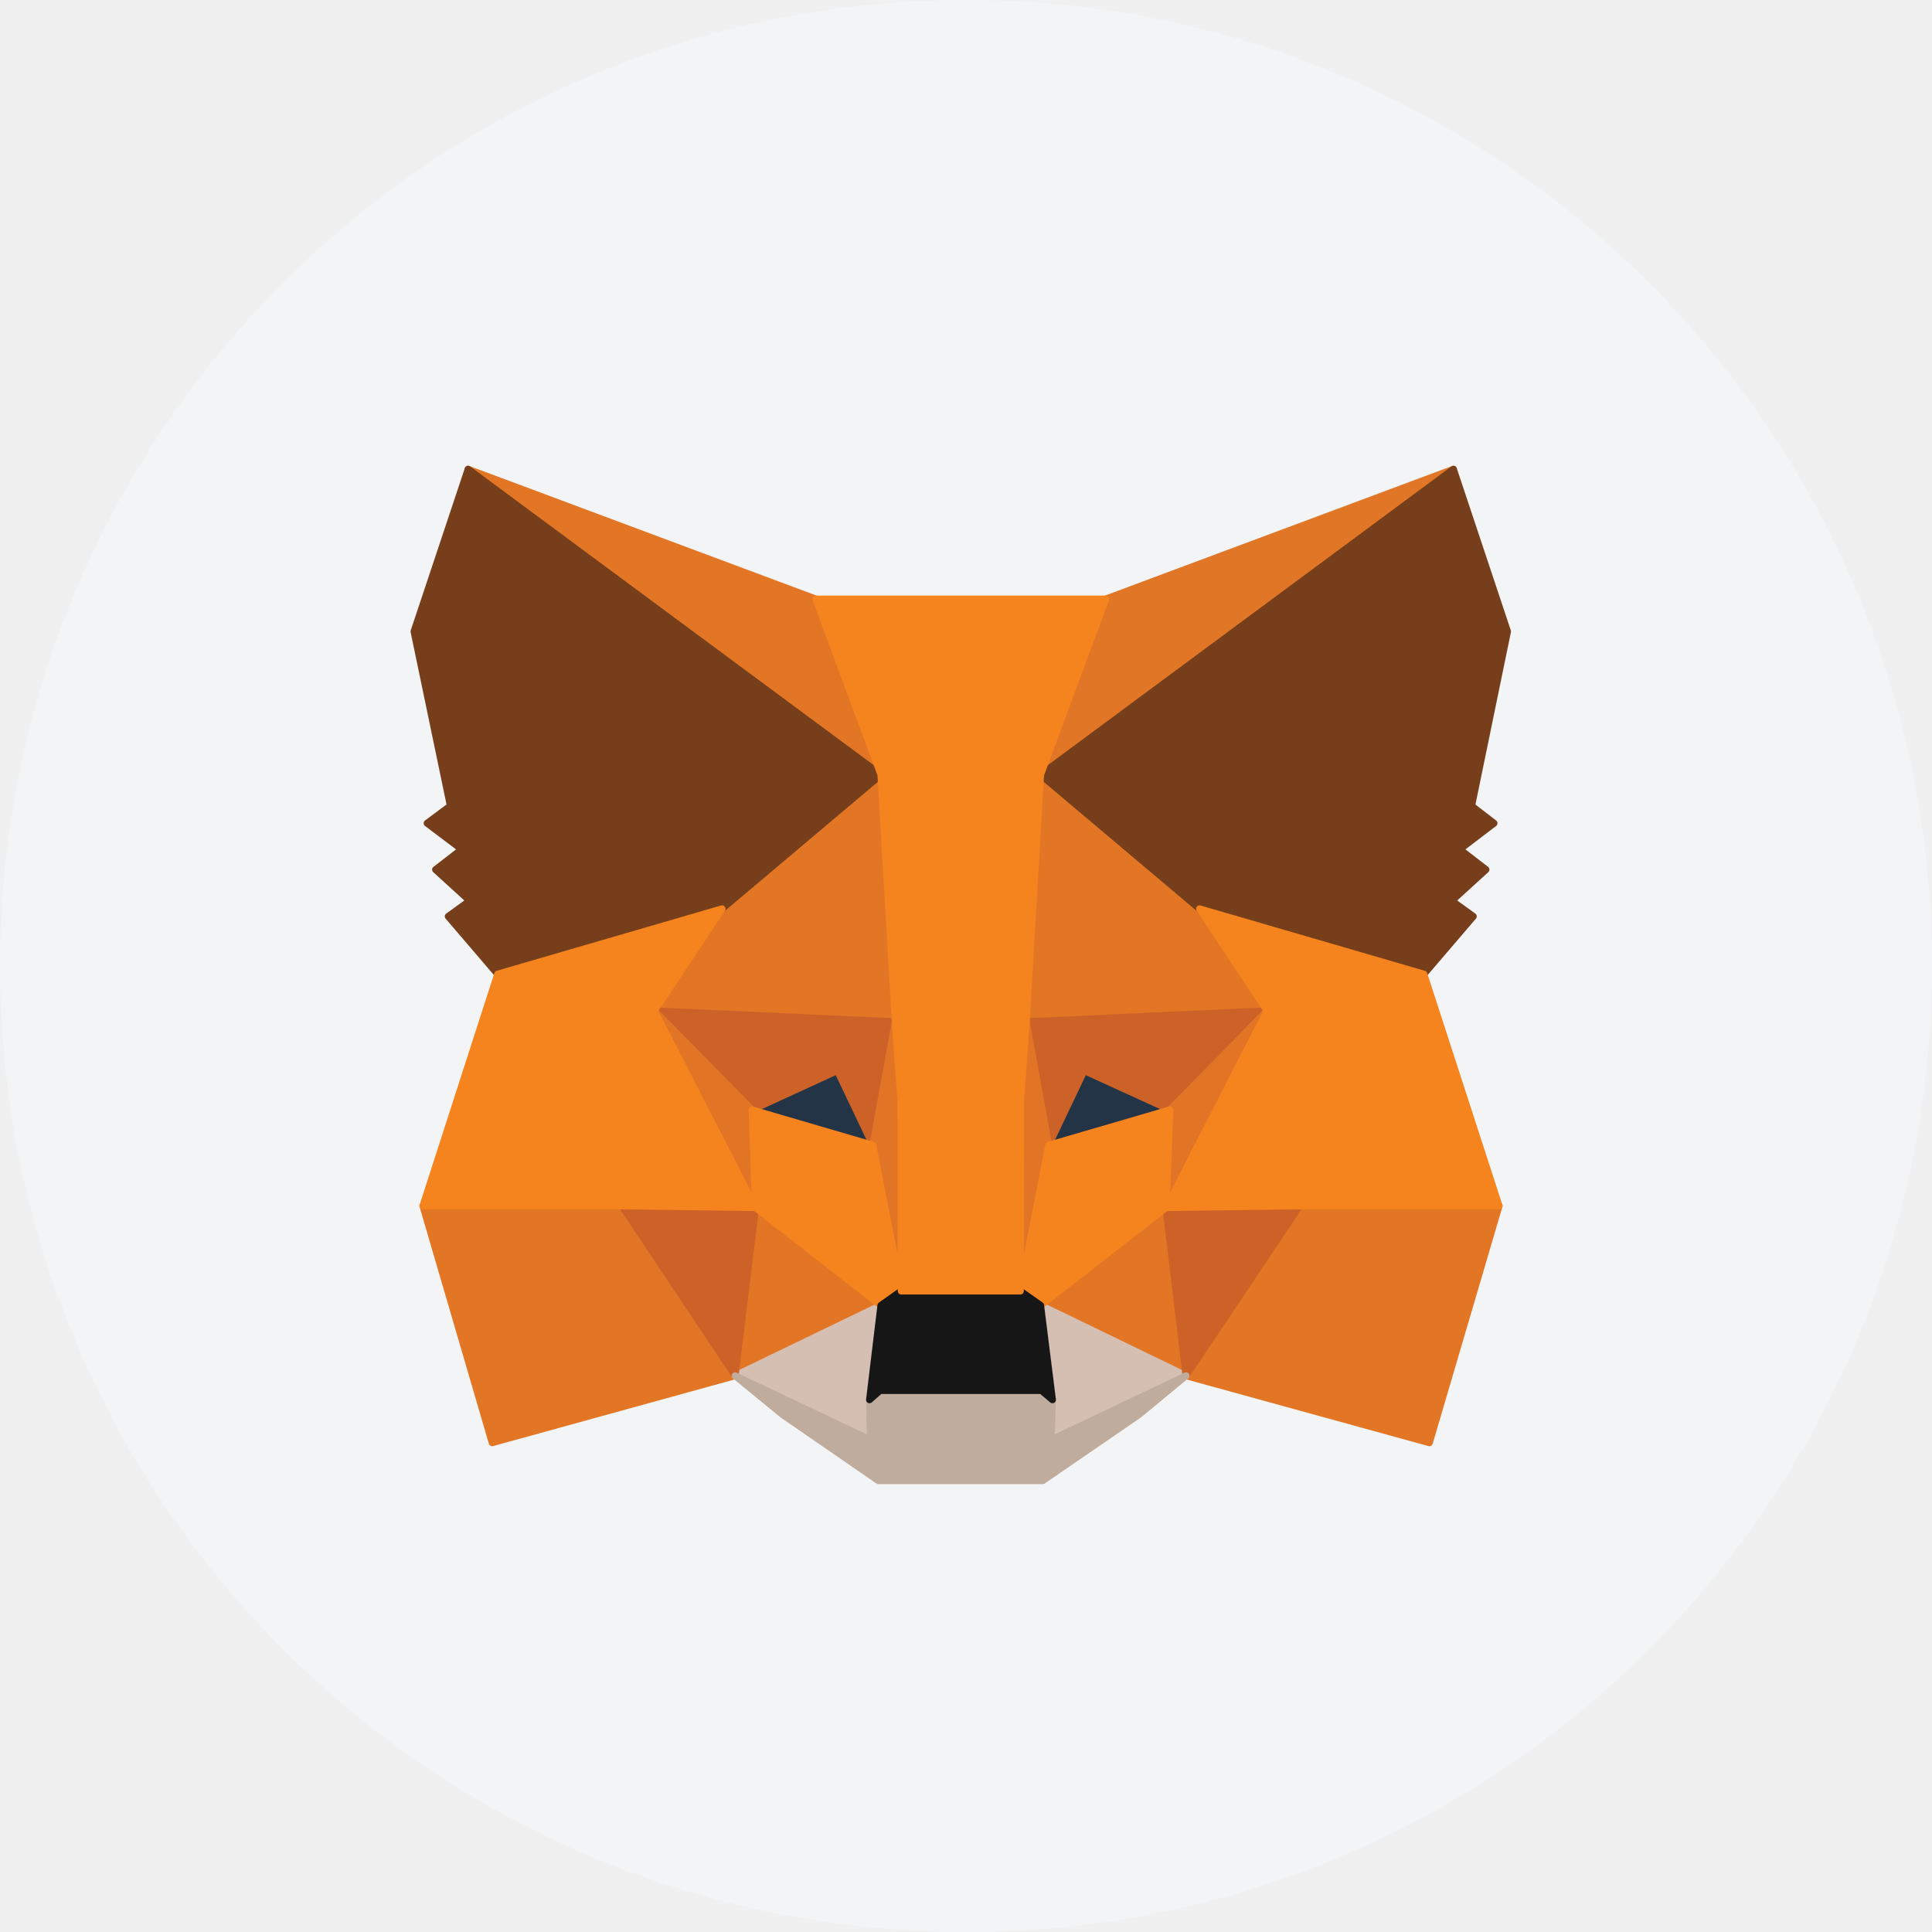
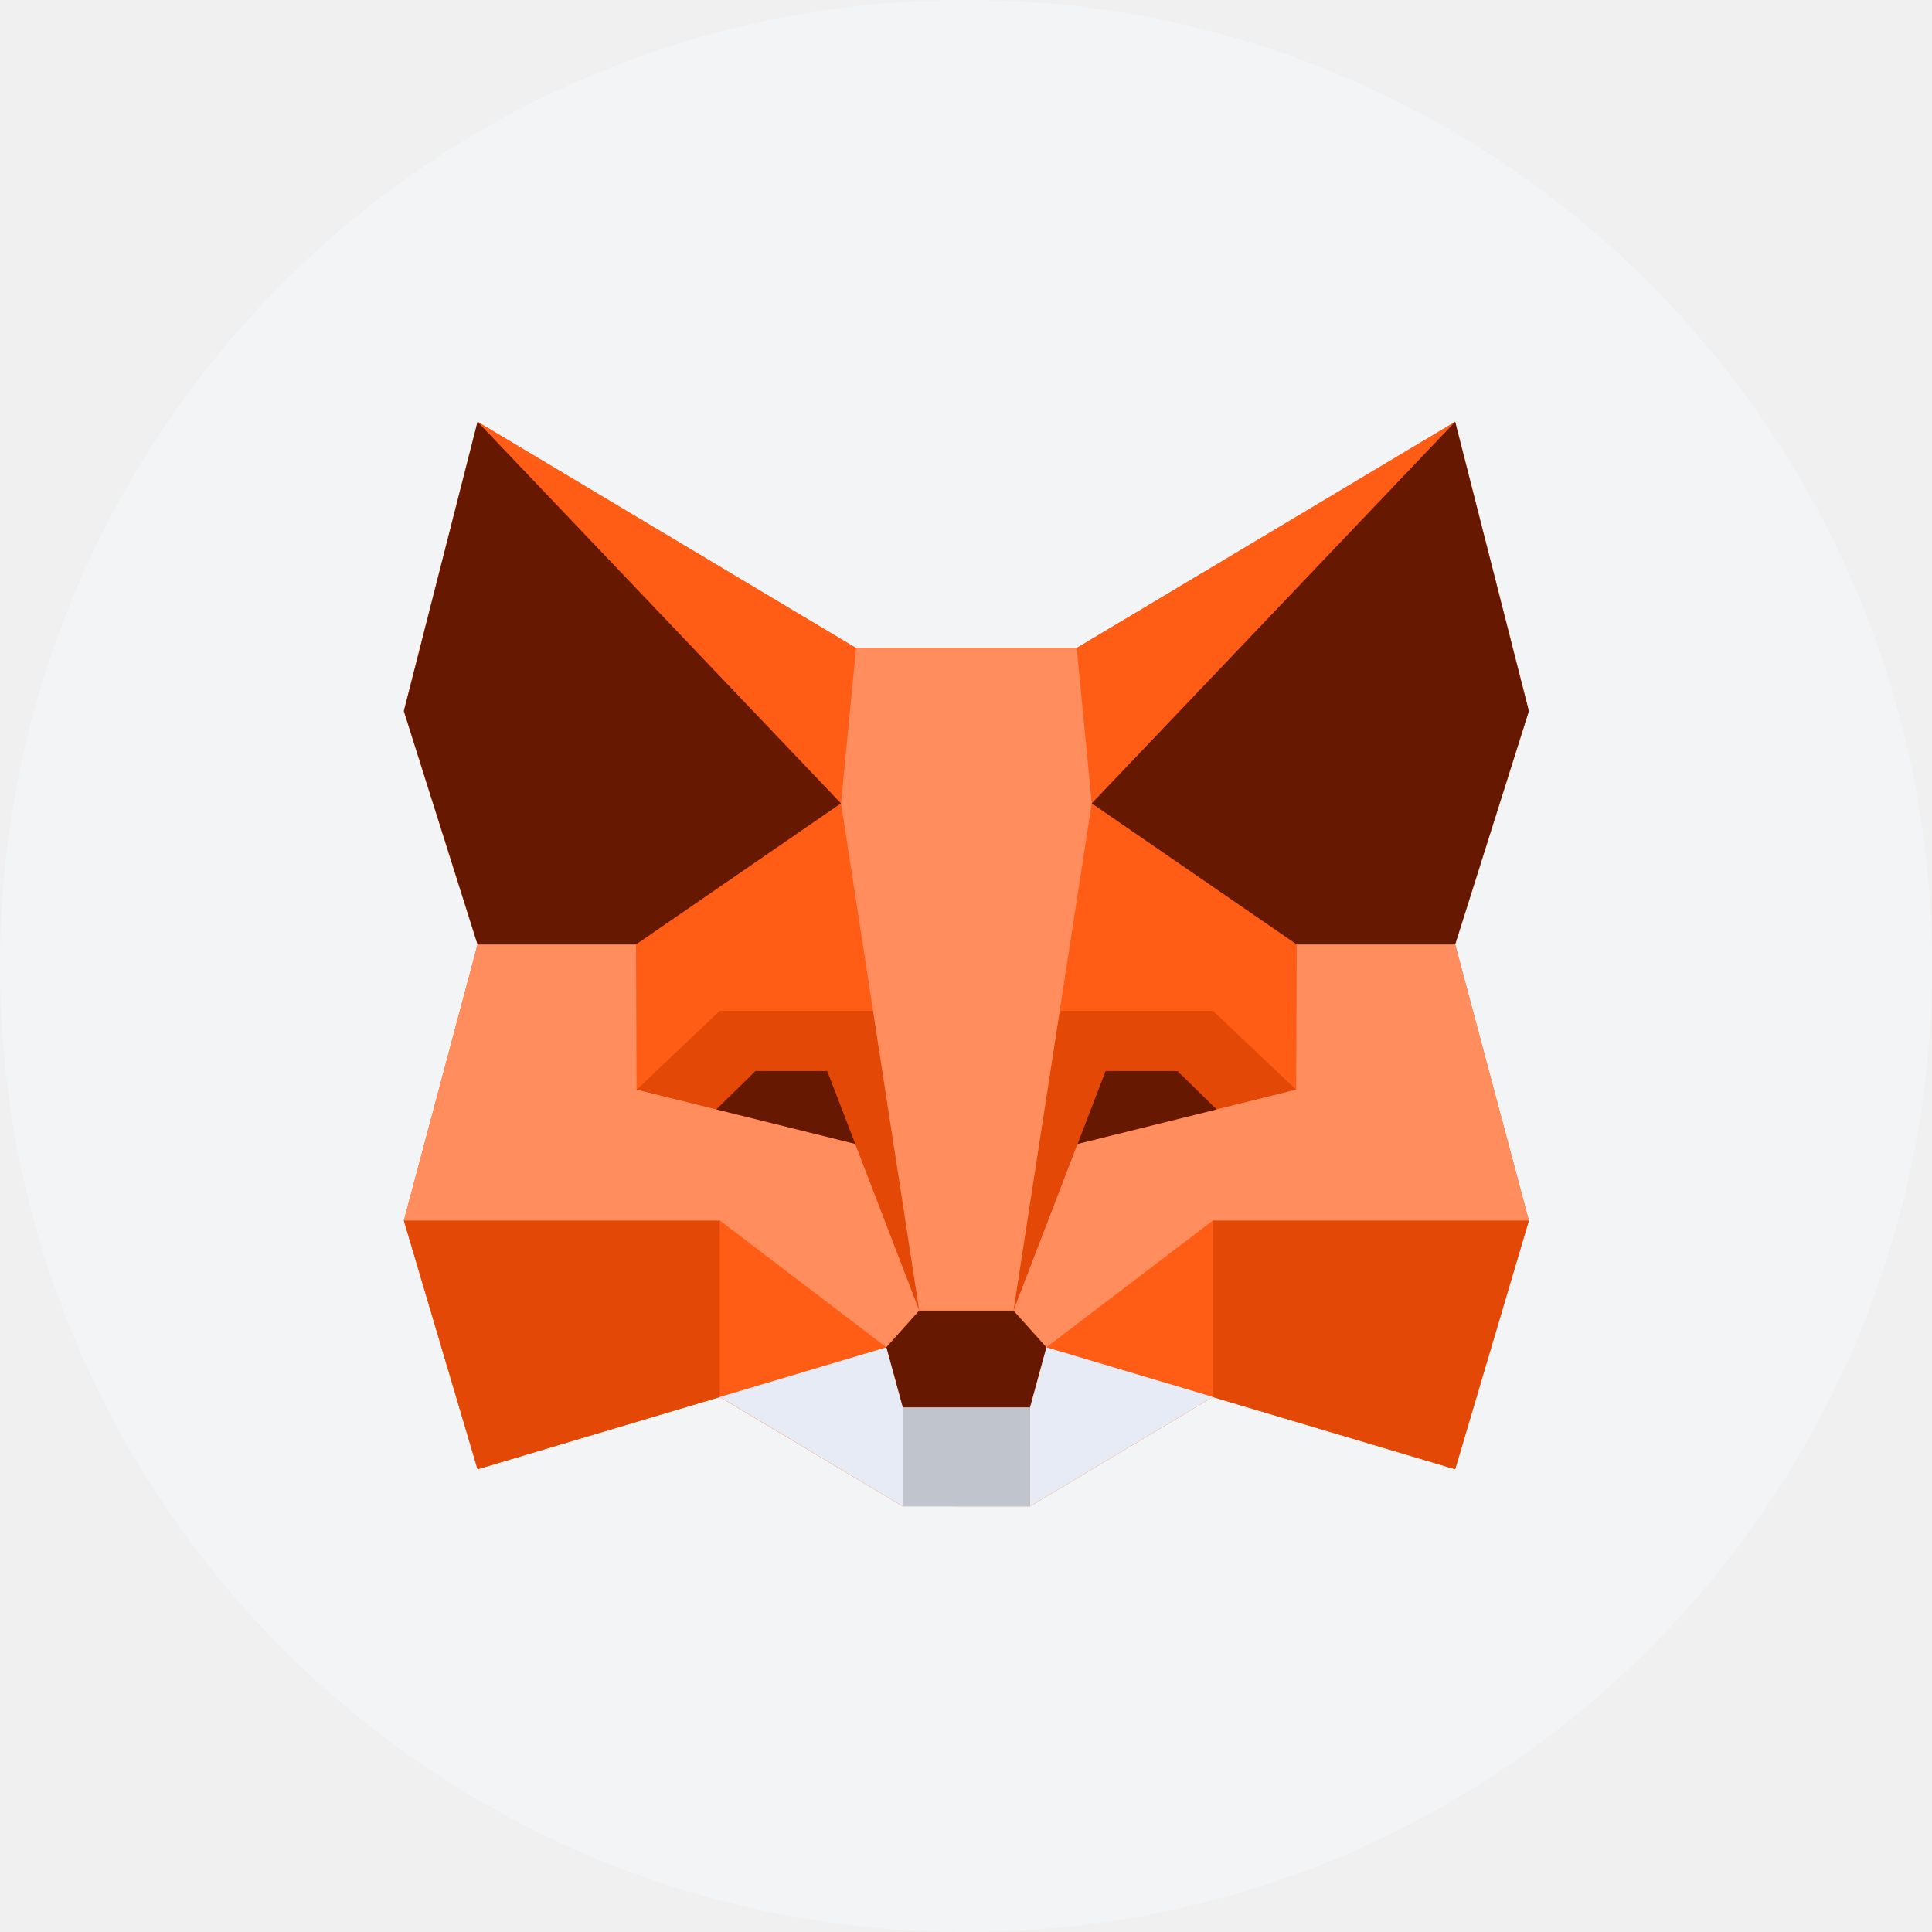
<svg xmlns="http://www.w3.org/2000/svg" width="70" height="70" viewBox="0 0 70 70" fill="none">
-   <circle cx="35" cy="35" r="35" fill="#F2F4F6" />
-   <path d="M52.661 17L37.183 28.453L40.062 21.703L52.661 17Z" fill="#E17726" stroke="#E17726" stroke-width="0.25" stroke-linecap="round" stroke-linejoin="round" />
-   <path d="M16.96 17L32.3 28.559L29.559 21.703L16.96 17Z" fill="#E27625" stroke="#E27625" stroke-width="0.25" stroke-linecap="round" stroke-linejoin="round" />
-   <path d="M47.089 43.555L42.971 49.846L51.789 52.274L54.315 43.692L47.089 43.555Z" fill="#E27625" stroke="#E27625" stroke-width="0.25" stroke-linecap="round" stroke-linejoin="round" />
-   <path d="M15.322 43.692L17.832 52.274L26.635 49.846L22.532 43.555L15.322 43.692Z" fill="#E27625" stroke="#E27625" stroke-width="0.25" stroke-linecap="round" stroke-linejoin="round" />
-   <path d="M26.161 32.927L23.711 36.622L32.438 37.019L32.147 27.628L26.161 32.927Z" fill="#E27625" stroke="#E27625" stroke-width="0.25" stroke-linecap="round" stroke-linejoin="round" />
-   <path d="M43.46 32.927L37.383 27.521L37.184 37.019L45.91 36.622L43.46 32.927Z" fill="#E27625" stroke="#E27625" stroke-width="0.25" stroke-linecap="round" stroke-linejoin="round" />
-   <path d="M26.635 49.846L31.917 47.296L27.37 43.753L26.635 49.846Z" fill="#E27625" stroke="#E27625" stroke-width="0.25" stroke-linecap="round" stroke-linejoin="round" />
-   <path d="M37.704 47.296L42.971 49.846L42.251 43.753L37.704 47.296Z" fill="#E27625" stroke="#E27625" stroke-width="0.25" stroke-linecap="round" stroke-linejoin="round" />
-   <path d="M42.971 49.846L37.704 47.296L38.133 50.717L38.087 52.167L42.971 49.846Z" fill="#D5BFB2" stroke="#D5BFB2" stroke-width="0.25" stroke-linecap="round" stroke-linejoin="round" />
-   <path d="M26.635 49.846L31.534 52.167L31.504 50.717L31.917 47.296L26.635 49.846Z" fill="#D5BFB2" stroke="#D5BFB2" stroke-width="0.25" stroke-linecap="round" stroke-linejoin="round" />
-   <path d="M31.626 41.493L27.248 40.211L30.34 38.791L31.626 41.493Z" fill="#233447" stroke="#233447" stroke-width="0.25" stroke-linecap="round" stroke-linejoin="round" />
-   <path d="M37.995 41.493L39.281 38.791L42.389 40.211L37.995 41.493Z" fill="#233447" stroke="#233447" stroke-width="0.25" stroke-linecap="round" stroke-linejoin="round" />
-   <path d="M26.635 49.846L27.401 43.555L22.532 43.692L26.635 49.846Z" fill="#CC6228" stroke="#CC6228" stroke-width="0.25" stroke-linecap="round" stroke-linejoin="round" />
-   <path d="M42.22 43.555L42.971 49.846L47.089 43.692L42.22 43.555Z" fill="#CC6228" stroke="#CC6228" stroke-width="0.25" stroke-linecap="round" stroke-linejoin="round" />
-   <path d="M45.91 36.622L37.183 37.019L37.995 41.493L39.281 38.791L42.389 40.211L45.91 36.622Z" fill="#CC6228" stroke="#CC6228" stroke-width="0.25" stroke-linecap="round" stroke-linejoin="round" />
-   <path d="M27.248 40.211L30.34 38.791L31.626 41.493L32.438 37.019L23.711 36.622L27.248 40.211Z" fill="#CC6228" stroke="#CC6228" stroke-width="0.25" stroke-linecap="round" stroke-linejoin="round" />
-   <path d="M23.711 36.622L27.37 43.753L27.248 40.211L23.711 36.622Z" fill="#E27525" stroke="#E27525" stroke-width="0.25" stroke-linecap="round" stroke-linejoin="round" />
-   <path d="M42.389 40.211L42.251 43.753L45.91 36.622L42.389 40.211Z" fill="#E27525" stroke="#E27525" stroke-width="0.25" stroke-linecap="round" stroke-linejoin="round" />
-   <path d="M32.438 37.019L31.626 41.493L32.652 46.777L32.882 39.814L32.438 37.019Z" fill="#E27525" stroke="#E27525" stroke-width="0.25" stroke-linecap="round" stroke-linejoin="round" />
-   <path d="M37.184 37.019L36.755 39.798L36.969 46.777L37.995 41.493L37.184 37.019Z" fill="#E27525" stroke="#E27525" stroke-width="0.25" stroke-linecap="round" stroke-linejoin="round" />
-   <path d="M37.995 41.493L36.969 46.777L37.704 47.296L42.251 43.753L42.389 40.211L37.995 41.493Z" fill="#F5841F" stroke="#F5841F" stroke-width="0.25" stroke-linecap="round" stroke-linejoin="round" />
-   <path d="M27.248 40.211L27.37 43.753L31.917 47.296L32.652 46.777L31.626 41.493L27.248 40.211Z" fill="#F5841F" stroke="#F5841F" stroke-width="0.25" stroke-linecap="round" stroke-linejoin="round" />
-   <path d="M38.087 52.167L38.133 50.717L37.735 50.381H31.886L31.504 50.717L31.534 52.167L26.635 49.846L28.35 51.251L31.825 53.648H37.781L41.271 51.251L42.971 49.846L38.087 52.167Z" fill="#C0AC9D" stroke="#C0AC9D" stroke-width="0.25" stroke-linecap="round" stroke-linejoin="round" />
-   <path d="M37.704 47.296L36.969 46.777H32.652L31.917 47.296L31.504 50.717L31.886 50.381H37.735L38.133 50.717L37.704 47.296Z" fill="#161616" stroke="#161616" stroke-width="0.25" stroke-linecap="round" stroke-linejoin="round" />
-   <path d="M53.32 29.201L54.621 22.879L52.661 17L37.704 28.071L43.46 32.927L51.59 35.294L53.381 33.202L52.6 32.637L53.84 31.507L52.891 30.774L54.131 29.827L53.32 29.201Z" fill="#763E1A" stroke="#763E1A" stroke-width="0.25" stroke-linecap="round" stroke-linejoin="round" />
-   <path d="M15 22.879L16.317 29.201L15.475 29.827L16.73 30.774L15.781 31.507L17.021 32.637L16.24 33.202L18.031 35.294L26.161 32.927L31.917 28.071L16.96 17L15 22.879Z" fill="#763E1A" stroke="#763E1A" stroke-width="0.25" stroke-linecap="round" stroke-linejoin="round" />
-   <path d="M51.59 35.294L43.461 32.927L45.91 36.622L42.251 43.753L47.089 43.692H54.315L51.59 35.294Z" fill="#F5841F" stroke="#F5841F" stroke-width="0.25" stroke-linecap="round" stroke-linejoin="round" />
-   <path d="M26.161 32.927L18.031 35.294L15.322 43.692H22.532L27.37 43.753L23.711 36.622L26.161 32.927Z" fill="#F5841F" stroke="#F5841F" stroke-width="0.25" stroke-linecap="round" stroke-linejoin="round" />
-   <path d="M37.183 37.019L37.704 28.071L40.062 21.703H29.559L31.917 28.071L32.438 37.019L32.637 39.829L32.652 46.777H36.969L36.984 39.829L37.183 37.019Z" fill="#F5841F" stroke="#F5841F" stroke-width="0.25" stroke-linecap="round" stroke-linejoin="round" />
+   <g clip-path="url(#clip0_63_977)">
+     <path d="M35 70C54.33 70 70 54.33 70 35C70 15.67 54.33 0 35 0C15.67 0 0 15.67 0 35C0 54.33 15.67 70 35 70Z" fill="#F2F4F6" />
+     <path d="M52.724 53.233L43.944 50.618L37.323 54.576L32.703 54.574L26.079 50.618L17.303 53.233L14.633 44.221L17.303 34.219L14.633 25.763L17.303 15.283L31.016 23.476H39.011L52.724 15.283L55.393 25.763L52.724 34.219L55.393 44.221L52.724 53.233Z" fill="#FF5C16" />
+     <path d="M17.305 15.283L31.018 23.482L30.472 29.108L17.305 15.283Z" fill="#FF5C16" />
+     <path d="M26.081 44.225L32.114 48.821L26.081 50.619V44.225Z" fill="#FF5C16" />
+     <path d="M31.632 36.626L30.473 29.112L23.05 34.221L23.046 34.219V34.223L23.069 39.483L26.079 36.626H26.081H31.632Z" fill="#FF5C16" />
+     <path d="M52.724 15.283L39.011 23.482L39.554 29.108L52.724 15.283Z" fill="#FF5C16" />
+     <path d="M43.948 44.225L37.914 48.821L43.948 50.619V44.225Z" fill="#FF5C16" />
+     <path d="M46.981 34.223H46.983H46.981V34.219L46.979 34.221L39.556 29.112L38.397 36.626H43.948L46.96 39.483L46.981 34.223Z" fill="#FF5C16" />
+     <path d="M26.079 50.619L17.303 53.233L14.633 44.225H26.079V50.619Z" fill="#E34807" />
+     <path d="M31.63 36.625L33.306 47.488L30.983 41.448L23.065 39.483L26.077 36.625H31.628H31.63Z" fill="#E34807" />
+     <path d="M43.947 50.619L52.723 53.233L55.393 44.225H43.947V50.619Z" fill="#E34807" />
+     <path d="M38.396 36.625L36.72 47.488L39.043 41.448L46.962 39.483L43.948 36.625H38.396Z" fill="#E34807" />
+     <path d="M14.633 44.222L17.303 34.22H23.044L23.065 39.481L30.983 41.446L33.306 47.486L32.112 48.816L26.079 44.22H14.633V44.222Z" fill="#FF8D5D" />
+     <path d="M55.393 44.222L52.723 34.22H46.983L46.962 39.481L39.043 41.446L36.72 47.486L37.914 48.816L43.948 44.22H55.393V44.222Z" fill="#FF8D5D" />
+     <path d="M39.011 23.477H35.013H31.016L30.472 29.103L33.306 47.48H36.72L39.556 29.103L39.011 23.477Z" fill="#FF8D5D" />
+     <path d="M17.303 15.283L14.633 25.763L17.303 34.219H23.044L30.47 29.108L17.303 15.283Z" fill="#661800" />
+     <path d="M29.971 38.807H27.37L25.954 40.195L30.985 41.443L29.971 38.805V38.807Z" fill="#661800" />
+     <path d="M52.723 15.283L55.393 25.763L52.723 34.219H46.983L39.556 29.108L52.723 15.283Z" fill="#661800" />
+     <path d="M40.06 38.807H42.664L44.08 40.197L39.044 41.446L40.06 38.805V38.807Z" fill="#661800" />
+     <path d="M37.321 50.991L37.914 48.819L36.72 47.488H33.304L32.11 48.819L32.703 50.991" fill="#661800" />
+     <path d="M37.321 50.992V54.579H32.703V50.992H37.321Z" fill="#C0C4CD" />
+     <path d="M26.081 50.614L32.708 54.576V50.989L32.114 48.817L26.081 50.614Z" fill="#E7EBF6" />
+     <path d="M43.949 50.614L37.322 54.576V50.989L37.915 48.817L43.949 50.614Z" fill="#E7EBF6" />
+   </g>
+   <defs>
+     <clipPath id="clip0_63_977">
+       <rect width="70" height="70" fill="white" />
+     </clipPath>
+   </defs>
</svg>
